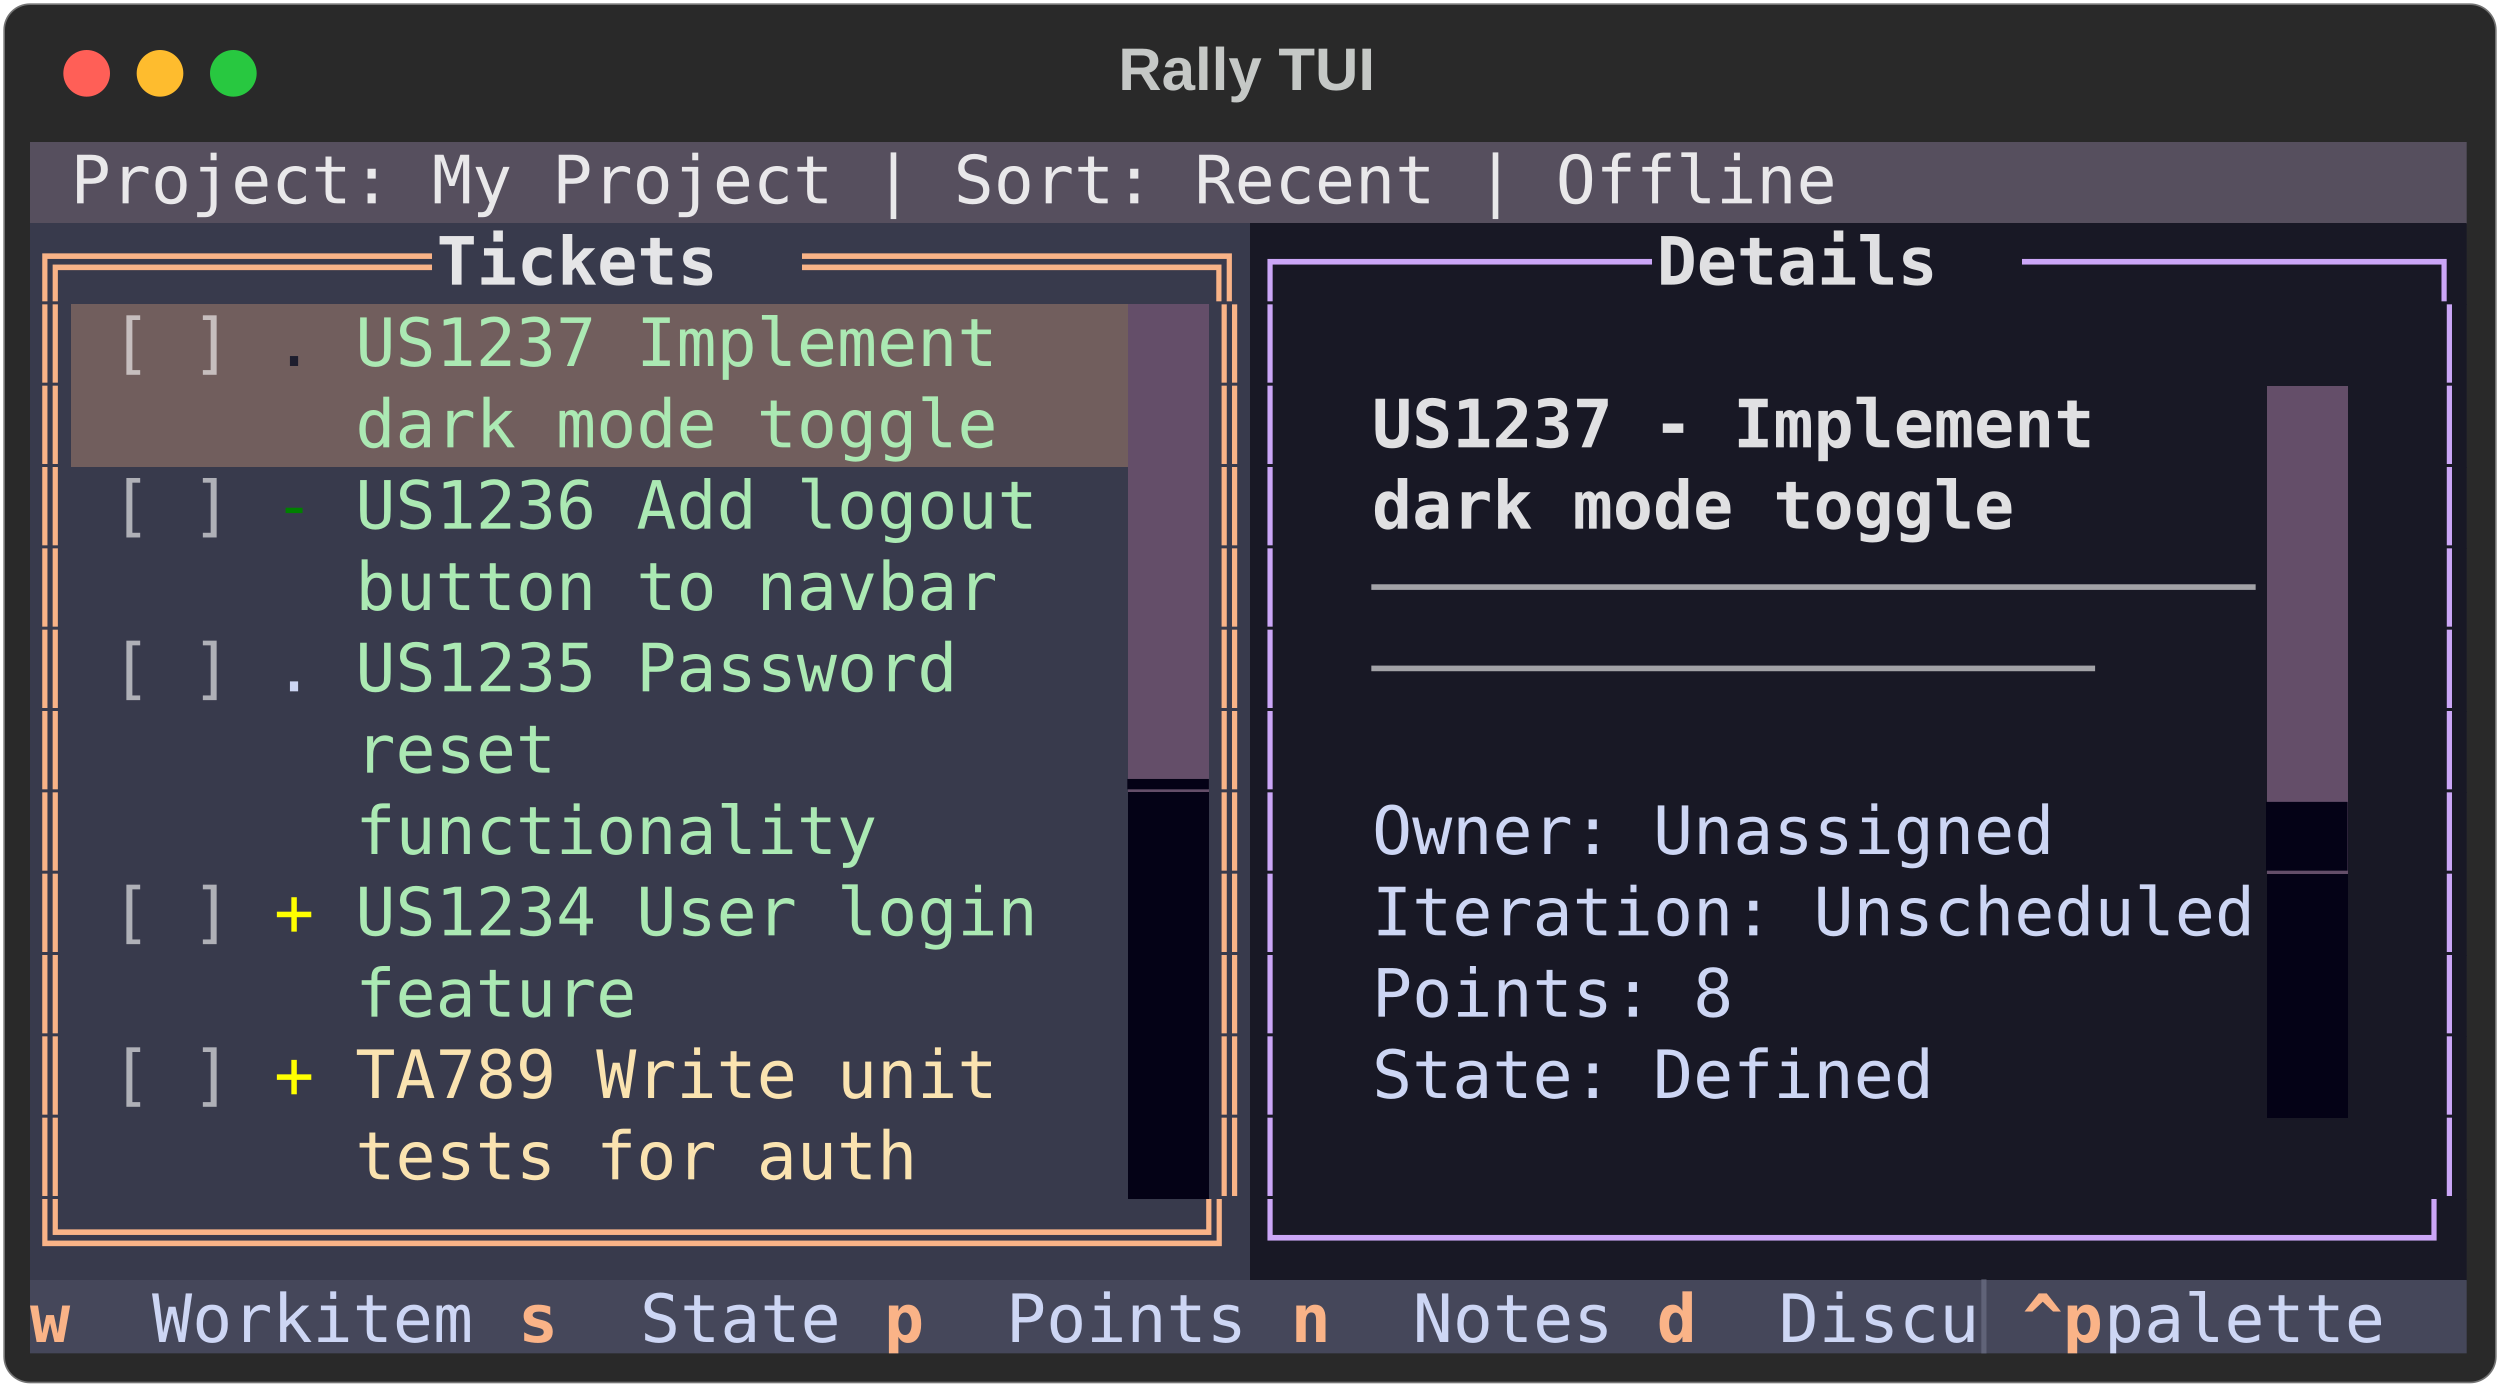
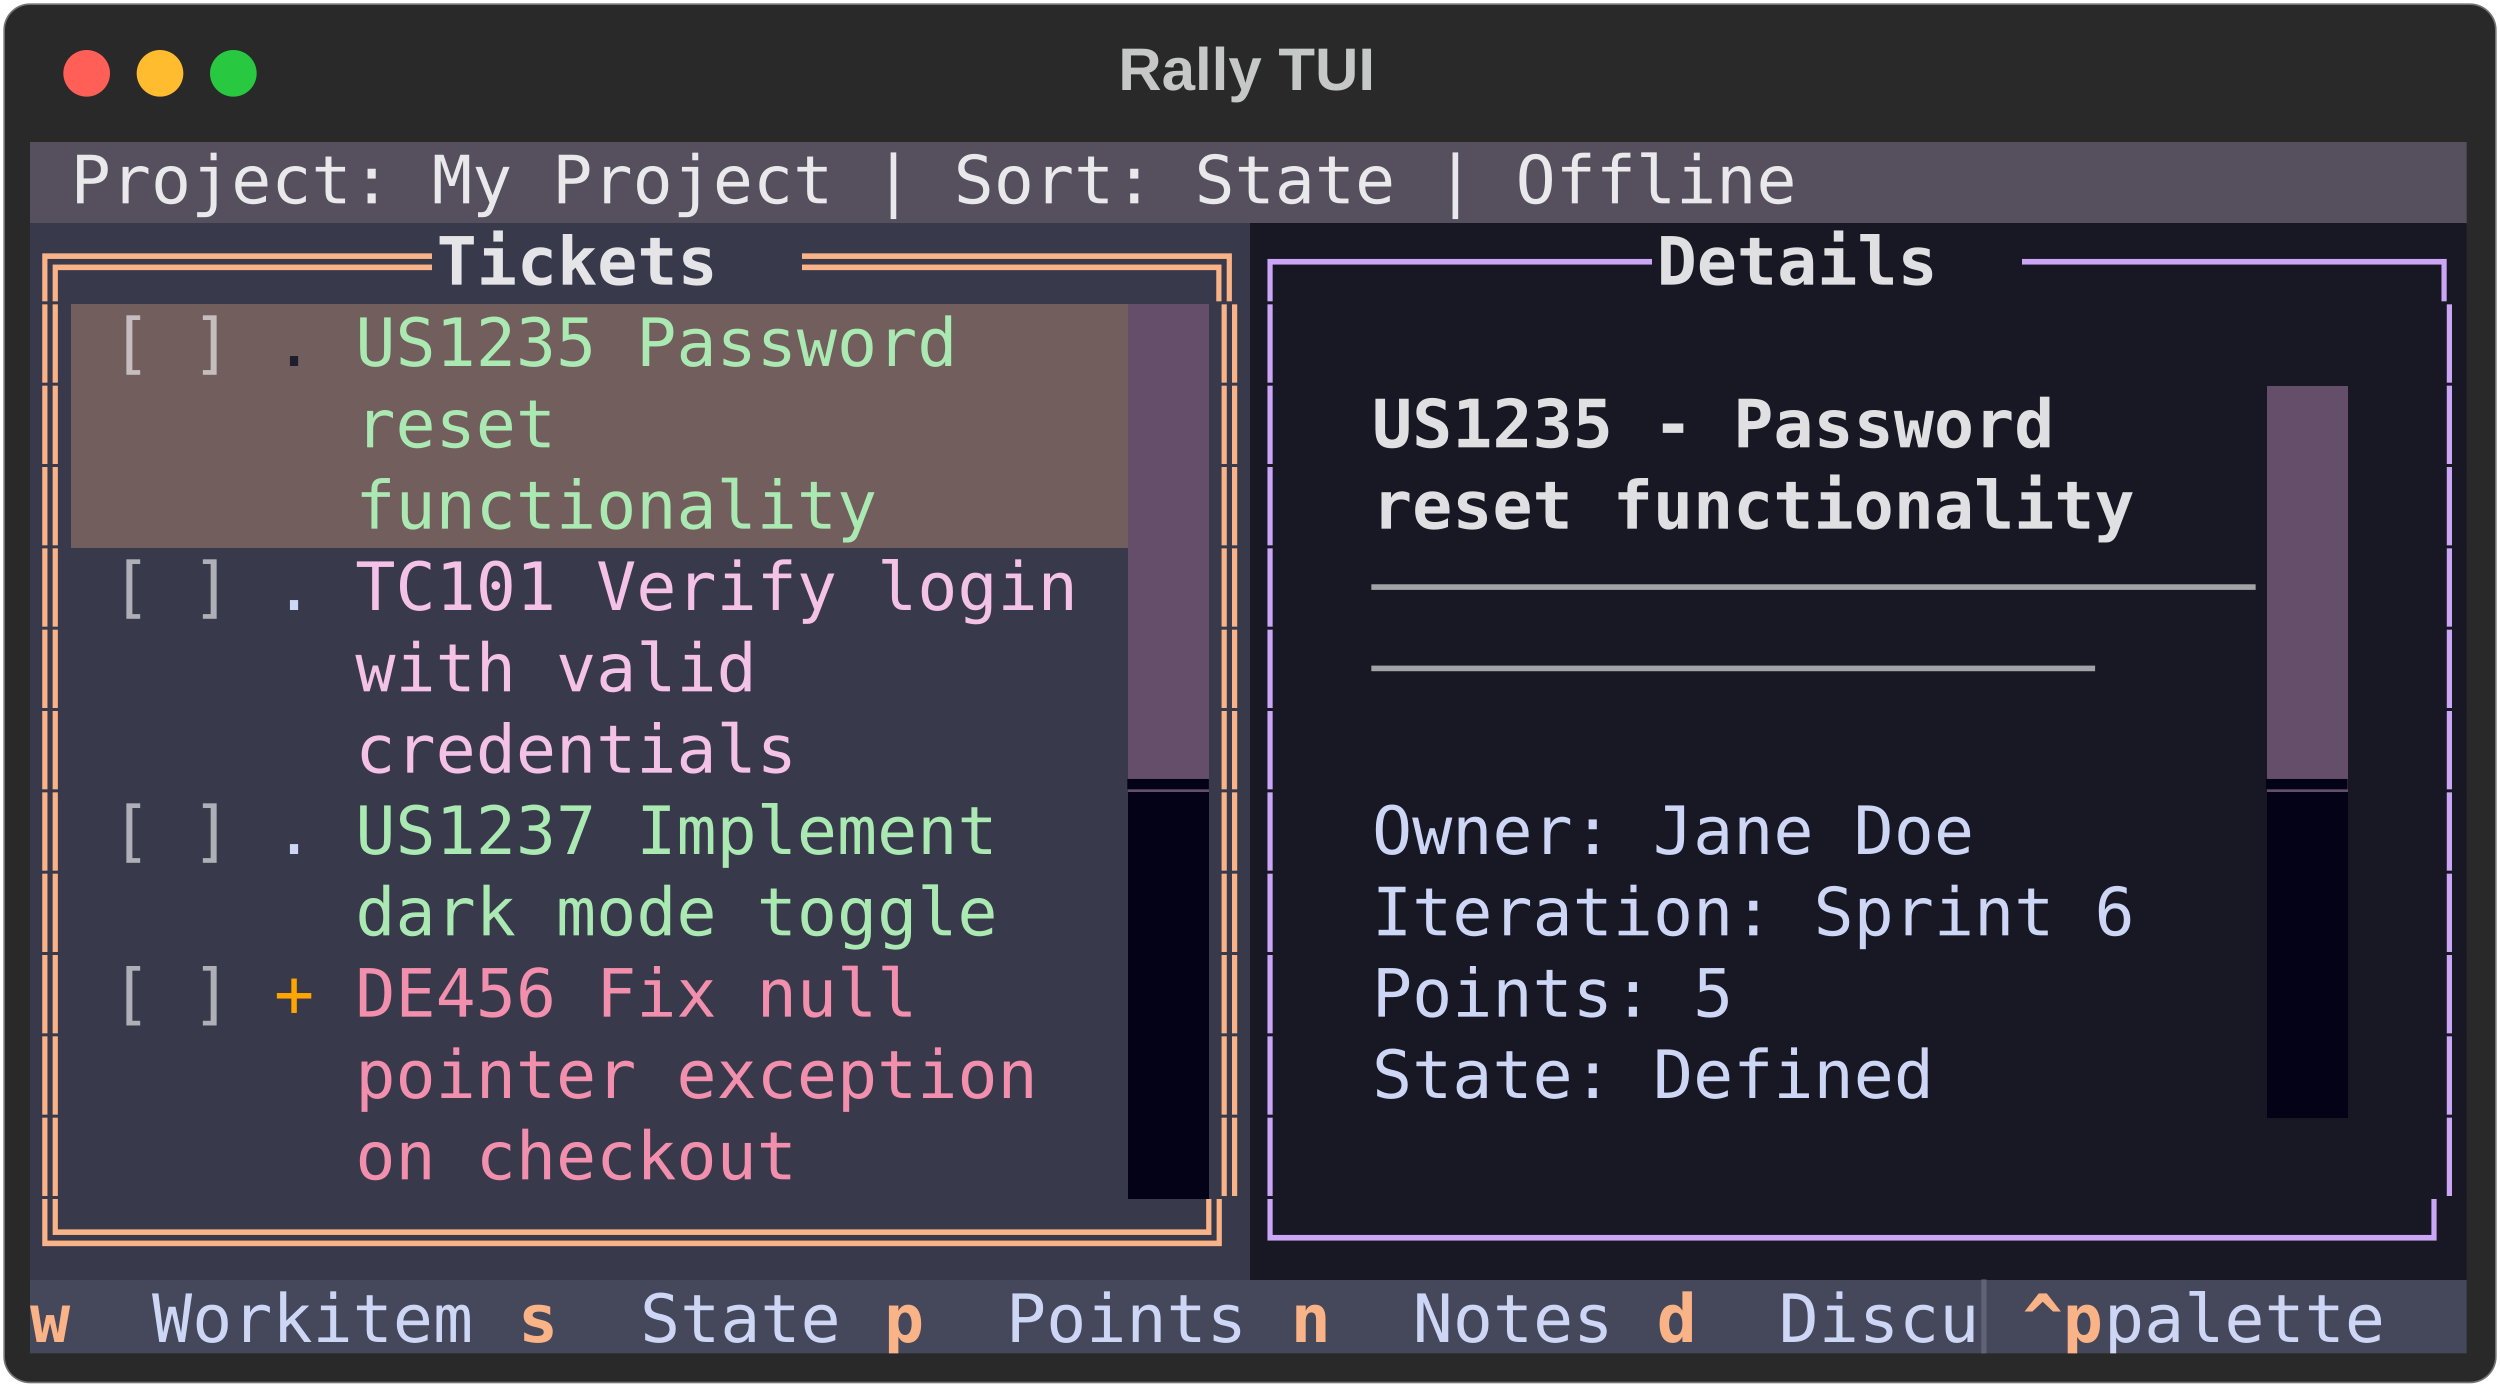
<svg xmlns="http://www.w3.org/2000/svg" class="rich-terminal" viewBox="0 0 750 416.0">
  <style>

    @font-face {
        font-family: "Fira Code";
        src: local("FiraCode-Regular"),
                url("https://cdnjs.cloudflare.com/ajax/libs/firacode/6.2.0/woff2/FiraCode-Regular.woff2") format("woff2"),
                url("https://cdnjs.cloudflare.com/ajax/libs/firacode/6.2.0/woff/FiraCode-Regular.woff") format("woff");
        font-style: normal;
        font-weight: 400;
    }
    @font-face {
        font-family: "Fira Code";
        src: local("FiraCode-Bold"),
                url("https://cdnjs.cloudflare.com/ajax/libs/firacode/6.2.0/woff2/FiraCode-Bold.woff2") format("woff2"),
                url("https://cdnjs.cloudflare.com/ajax/libs/firacode/6.2.0/woff/FiraCode-Bold.woff") format("woff");
        font-style: bold;
        font-weight: 700;
    }

    .terminal-matrix {
        font-family: Fira Code, monospace;
        font-size: 20px;
        line-height: 24.4px;
        font-variant-east-asian: full-width;
    }

    .terminal-title {
        font-size: 18px;
        font-weight: bold;
        font-family: arial;
    }

    .terminal-r1 { fill: #c5c8c6 }
.terminal-r2 { fill: #e9e8ea }
.terminal-r3 { fill: #f9b387 }
.terminal-r4 { fill: #e5e5e7;font-weight: bold }
.terminal-r5 { fill: #cba6f7 }
.terminal-r6 { fill: #e0e0e2;font-weight: bold }
.terminal-r7 { fill: #c6bebe }
.terminal-r8 { fill: #1e1e2e }
.terminal-r9 { fill: #abe9b3 }
.terminal-r10 { fill: #383a4c }
.terminal-r11 { fill: #181825 }
.terminal-r12 { fill: #afb0b7 }
- .terminal-r13 { fill: #008000 }
- .terminal-r14 { fill: #a2a2a7 }
- .terminal-r15 { fill: #cdd6f4 }
+ .terminal-r13 { fill: #cdd6f4 }
+ .terminal-r14 { fill: #f5c2e7 }
+ .terminal-r15 { fill: #a2a2a7 }
.terminal-r16 { fill: #040216 }
- .terminal-r17 { fill: #ffff00 }
- .terminal-r18 { fill: #fae3b0 }
+ .terminal-r17 { fill: #ffa500 }
+ .terminal-r18 { fill: #f28fad }
.terminal-r19 { fill: #fab387;font-weight: bold }
.terminal-r20 { fill: #606378 }
    </style>
  <defs>
    <clipPath id="terminal-clip-terminal">
      <rect x="0" y="0" width="731.0" height="365.0" />
    </clipPath>
    <clipPath id="terminal-line-0">
      <rect x="0" y="1.5" width="732" height="24.65" />
    </clipPath>
    <clipPath id="terminal-line-1">
      <rect x="0" y="25.9" width="732" height="24.65" />
    </clipPath>
    <clipPath id="terminal-line-2">
      <rect x="0" y="50.3" width="732" height="24.65" />
    </clipPath>
    <clipPath id="terminal-line-3">
      <rect x="0" y="74.7" width="732" height="24.65" />
    </clipPath>
    <clipPath id="terminal-line-4">
      <rect x="0" y="99.1" width="732" height="24.65" />
    </clipPath>
    <clipPath id="terminal-line-5">
      <rect x="0" y="123.5" width="732" height="24.65" />
    </clipPath>
    <clipPath id="terminal-line-6">
      <rect x="0" y="147.9" width="732" height="24.65" />
    </clipPath>
    <clipPath id="terminal-line-7">
      <rect x="0" y="172.3" width="732" height="24.65" />
    </clipPath>
    <clipPath id="terminal-line-8">
      <rect x="0" y="196.7" width="732" height="24.65" />
    </clipPath>
    <clipPath id="terminal-line-9">
      <rect x="0" y="221.1" width="732" height="24.65" />
    </clipPath>
    <clipPath id="terminal-line-10">
      <rect x="0" y="245.5" width="732" height="24.65" />
    </clipPath>
    <clipPath id="terminal-line-11">
      <rect x="0" y="269.9" width="732" height="24.65" />
    </clipPath>
    <clipPath id="terminal-line-12">
      <rect x="0" y="294.3" width="732" height="24.65" />
    </clipPath>
    <clipPath id="terminal-line-13">
      <rect x="0" y="318.7" width="732" height="24.65" />
    </clipPath>
  </defs>
  <rect fill="#292929" stroke="rgba(255,255,255,0.35)" stroke-width="1" x="1" y="1" width="748" height="414" rx="8" />
  <text class="terminal-title" fill="#c5c8c6" text-anchor="middle" x="374" y="27">Rally TUI</text>
  <g transform="translate(26,22)">
    <circle cx="0" cy="0" r="7" fill="#ff5f57" />
    <circle cx="22" cy="0" r="7" fill="#febc2e" />
    <circle cx="44" cy="0" r="7" fill="#28c840" />
  </g>
  <g transform="translate(9, 41)" clip-path="url(#terminal-clip-terminal)">
    <rect fill="#564f5e" x="0" y="1.5" width="12.2" height="24.65" shape-rendering="crispEdges" />
-     <rect fill="#564f5e" x="12.2" y="1.5" width="536.8" height="24.65" shape-rendering="crispEdges" />
-     <rect fill="#564f5e" x="549" y="1.5" width="183" height="24.65" shape-rendering="crispEdges" />
+     <rect fill="#564f5e" x="12.2" y="1.5" width="524.6" height="24.65" shape-rendering="crispEdges" />
+     <rect fill="#564f5e" x="536.8" y="1.5" width="195.2" height="24.65" shape-rendering="crispEdges" />
    <rect fill="#383a4c" x="0" y="25.9" width="122" height="24.65" shape-rendering="crispEdges" />
    <rect fill="#383a4c" x="122" y="25.9" width="109.8" height="24.65" shape-rendering="crispEdges" />
    <rect fill="#383a4c" x="231.8" y="25.9" width="134.2" height="24.65" shape-rendering="crispEdges" />
    <rect fill="#181825" x="366" y="25.9" width="122" height="24.65" shape-rendering="crispEdges" />
    <rect fill="#181825" x="488" y="25.9" width="109.8" height="24.65" shape-rendering="crispEdges" />
    <rect fill="#181825" x="597.8" y="25.9" width="134.2" height="24.65" shape-rendering="crispEdges" />
    <rect fill="#383a4c" x="0" y="50.3" width="12.2" height="24.65" shape-rendering="crispEdges" />
    <rect fill="#715e5d" x="12.2" y="50.3" width="12.2" height="24.65" shape-rendering="crispEdges" />
    <rect fill="#715e5d" x="24.4" y="50.3" width="36.6" height="24.65" shape-rendering="crispEdges" />
    <rect fill="#715e5d" x="61" y="50.3" width="12.2" height="24.65" shape-rendering="crispEdges" />
    <rect fill="#715e5d" x="73.2" y="50.3" width="12.2" height="24.65" shape-rendering="crispEdges" />
    <rect fill="#715e5d" x="85.4" y="50.3" width="12.2" height="24.65" shape-rendering="crispEdges" />
-     <rect fill="#715e5d" x="97.6" y="50.3" width="195.2" height="24.65" shape-rendering="crispEdges" />
-     <rect fill="#715e5d" x="292.8" y="50.3" width="36.6" height="24.65" shape-rendering="crispEdges" />
+     <rect fill="#715e5d" x="97.6" y="50.3" width="183" height="24.65" shape-rendering="crispEdges" />
+     <rect fill="#715e5d" x="280.6" y="50.3" width="48.8" height="24.65" shape-rendering="crispEdges" />
    <rect fill="#644e69" x="329.4" y="50.3" width="24.4" height="24.65" shape-rendering="crispEdges" />
    <rect fill="#383a4c" x="353.8" y="50.3" width="12.2" height="24.65" shape-rendering="crispEdges" />
    <rect fill="#181825" x="366" y="50.3" width="12.2" height="24.65" shape-rendering="crispEdges" />
    <rect fill="#181825" x="378.2" y="50.3" width="341.6" height="24.65" shape-rendering="crispEdges" />
    <rect fill="#181825" x="719.8" y="50.3" width="12.2" height="24.65" shape-rendering="crispEdges" />
    <rect fill="#383a4c" x="0" y="74.7" width="12.2" height="24.65" shape-rendering="crispEdges" />
    <rect fill="#715e5d" x="12.2" y="74.7" width="85.4" height="24.65" shape-rendering="crispEdges" />
-     <rect fill="#715e5d" x="97.6" y="74.7" width="195.2" height="24.65" shape-rendering="crispEdges" />
-     <rect fill="#715e5d" x="292.8" y="74.7" width="36.6" height="24.65" shape-rendering="crispEdges" />
+     <rect fill="#715e5d" x="97.6" y="74.7" width="61" height="24.65" shape-rendering="crispEdges" />
+     <rect fill="#715e5d" x="158.6" y="74.7" width="170.8" height="24.65" shape-rendering="crispEdges" />
    <rect fill="#644e69" x="329.4" y="74.7" width="24.4" height="24.65" shape-rendering="crispEdges" />
    <rect fill="#383a4c" x="353.8" y="74.7" width="12.2" height="24.65" shape-rendering="crispEdges" />
    <rect fill="#181825" x="366" y="74.7" width="12.2" height="24.65" shape-rendering="crispEdges" />
    <rect fill="#181825" x="378.2" y="74.7" width="24.4" height="24.65" shape-rendering="crispEdges" />
-     <rect fill="#181825" x="402.6" y="74.7" width="219.6" height="24.65" shape-rendering="crispEdges" />
-     <rect fill="#181825" x="622.2" y="74.7" width="48.8" height="24.65" shape-rendering="crispEdges" />
+     <rect fill="#181825" x="402.6" y="74.7" width="207.4" height="24.65" shape-rendering="crispEdges" />
+     <rect fill="#181825" x="610" y="74.7" width="61" height="24.65" shape-rendering="crispEdges" />
    <rect fill="#644e69" x="671" y="74.7" width="24.4" height="24.65" shape-rendering="crispEdges" />
    <rect fill="#181825" x="695.4" y="74.7" width="24.4" height="24.65" shape-rendering="crispEdges" />
    <rect fill="#181825" x="719.8" y="74.7" width="12.2" height="24.65" shape-rendering="crispEdges" />
    <rect fill="#383a4c" x="0" y="99.1" width="12.2" height="24.65" shape-rendering="crispEdges" />
-     <rect fill="#383a4c" x="12.2" y="99.1" width="12.2" height="24.65" shape-rendering="crispEdges" />
-     <rect fill="#383a4c" x="24.4" y="99.1" width="36.6" height="24.65" shape-rendering="crispEdges" />
-     <rect fill="#383a4c" x="61" y="99.1" width="12.2" height="24.65" shape-rendering="crispEdges" />
-     <rect fill="#383a4c" x="73.2" y="99.1" width="12.2" height="24.65" shape-rendering="crispEdges" />
-     <rect fill="#383a4c" x="85.4" y="99.1" width="12.2" height="24.65" shape-rendering="crispEdges" />
-     <rect fill="#383a4c" x="97.6" y="99.1" width="207.4" height="24.65" shape-rendering="crispEdges" />
-     <rect fill="#383a4c" x="305" y="99.1" width="24.4" height="24.65" shape-rendering="crispEdges" />
+     <rect fill="#715e5d" x="12.2" y="99.1" width="85.4" height="24.65" shape-rendering="crispEdges" />
+     <rect fill="#715e5d" x="97.6" y="99.1" width="158.6" height="24.65" shape-rendering="crispEdges" />
+     <rect fill="#715e5d" x="256.2" y="99.1" width="73.2" height="24.65" shape-rendering="crispEdges" />
    <rect fill="#644e69" x="329.4" y="99.1" width="24.4" height="24.65" shape-rendering="crispEdges" />
    <rect fill="#383a4c" x="353.8" y="99.1" width="12.2" height="24.65" shape-rendering="crispEdges" />
    <rect fill="#181825" x="366" y="99.1" width="12.2" height="24.65" shape-rendering="crispEdges" />
    <rect fill="#181825" x="378.2" y="99.1" width="24.4" height="24.65" shape-rendering="crispEdges" />
-     <rect fill="#181825" x="402.6" y="99.1" width="195.2" height="24.65" shape-rendering="crispEdges" />
-     <rect fill="#181825" x="597.8" y="99.1" width="73.2" height="24.65" shape-rendering="crispEdges" />
+     <rect fill="#181825" x="402.6" y="99.1" width="231.8" height="24.65" shape-rendering="crispEdges" />
+     <rect fill="#181825" x="634.4" y="99.1" width="36.6" height="24.65" shape-rendering="crispEdges" />
    <rect fill="#644e69" x="671" y="99.1" width="24.4" height="24.65" shape-rendering="crispEdges" />
    <rect fill="#181825" x="695.4" y="99.1" width="24.4" height="24.65" shape-rendering="crispEdges" />
    <rect fill="#181825" x="719.8" y="99.1" width="12.2" height="24.65" shape-rendering="crispEdges" />
    <rect fill="#383a4c" x="0" y="123.5" width="12.2" height="24.65" shape-rendering="crispEdges" />
-     <rect fill="#383a4c" x="12.2" y="123.5" width="85.4" height="24.65" shape-rendering="crispEdges" />
-     <rect fill="#383a4c" x="97.6" y="123.5" width="195.2" height="24.65" shape-rendering="crispEdges" />
-     <rect fill="#383a4c" x="292.8" y="123.5" width="36.6" height="24.65" shape-rendering="crispEdges" />
+     <rect fill="#383a4c" x="12.2" y="123.5" width="12.2" height="24.65" shape-rendering="crispEdges" />
+     <rect fill="#383a4c" x="24.4" y="123.5" width="36.6" height="24.65" shape-rendering="crispEdges" />
+     <rect fill="#383a4c" x="61" y="123.5" width="12.2" height="24.65" shape-rendering="crispEdges" />
+     <rect fill="#383a4c" x="73.2" y="123.5" width="12.2" height="24.65" shape-rendering="crispEdges" />
+     <rect fill="#383a4c" x="85.4" y="123.5" width="12.2" height="24.65" shape-rendering="crispEdges" />
+     <rect fill="#383a4c" x="97.6" y="123.5" width="219.6" height="24.65" shape-rendering="crispEdges" />
+     <rect fill="#383a4c" x="317.2" y="123.5" width="12.2" height="24.65" shape-rendering="crispEdges" />
    <rect fill="#644e69" x="329.4" y="123.5" width="24.4" height="24.65" shape-rendering="crispEdges" />
    <rect fill="#383a4c" x="353.8" y="123.5" width="12.2" height="24.65" shape-rendering="crispEdges" />
    <rect fill="#181825" x="366" y="123.5" width="12.2" height="24.65" shape-rendering="crispEdges" />
    <rect fill="#181825" x="378.2" y="123.5" width="24.4" height="24.65" shape-rendering="crispEdges" />
    <rect fill="#181825" x="402.6" y="123.5" width="268.4" height="24.65" shape-rendering="crispEdges" />
    <rect fill="#644e69" x="671" y="123.5" width="24.4" height="24.65" shape-rendering="crispEdges" />
    <rect fill="#181825" x="695.4" y="123.5" width="24.4" height="24.65" shape-rendering="crispEdges" />
    <rect fill="#181825" x="719.8" y="123.5" width="12.2" height="24.65" shape-rendering="crispEdges" />
    <rect fill="#383a4c" x="0" y="147.9" width="12.2" height="24.65" shape-rendering="crispEdges" />
-     <rect fill="#383a4c" x="12.2" y="147.9" width="12.2" height="24.65" shape-rendering="crispEdges" />
-     <rect fill="#383a4c" x="24.4" y="147.9" width="36.6" height="24.65" shape-rendering="crispEdges" />
-     <rect fill="#383a4c" x="61" y="147.9" width="12.2" height="24.65" shape-rendering="crispEdges" />
-     <rect fill="#383a4c" x="73.2" y="147.9" width="12.2" height="24.65" shape-rendering="crispEdges" />
-     <rect fill="#383a4c" x="85.4" y="147.9" width="12.2" height="24.65" shape-rendering="crispEdges" />
-     <rect fill="#383a4c" x="97.6" y="147.9" width="183" height="24.65" shape-rendering="crispEdges" />
-     <rect fill="#383a4c" x="280.6" y="147.9" width="48.8" height="24.65" shape-rendering="crispEdges" />
+     <rect fill="#383a4c" x="12.2" y="147.9" width="85.4" height="24.65" shape-rendering="crispEdges" />
+     <rect fill="#383a4c" x="97.6" y="147.9" width="122" height="24.65" shape-rendering="crispEdges" />
+     <rect fill="#383a4c" x="219.6" y="147.9" width="109.8" height="24.65" shape-rendering="crispEdges" />
    <rect fill="#644e69" x="329.4" y="147.9" width="24.4" height="24.65" shape-rendering="crispEdges" />
    <rect fill="#383a4c" x="353.8" y="147.9" width="12.2" height="24.65" shape-rendering="crispEdges" />
    <rect fill="#181825" x="366" y="147.9" width="12.2" height="24.65" shape-rendering="crispEdges" />
    <rect fill="#181825" x="378.2" y="147.9" width="24.4" height="24.65" shape-rendering="crispEdges" />
    <rect fill="#181825" x="402.6" y="147.9" width="219.6" height="24.65" shape-rendering="crispEdges" />
    <rect fill="#181825" x="622.2" y="147.9" width="48.8" height="24.65" shape-rendering="crispEdges" />
    <rect fill="#644e69" x="671" y="147.9" width="24.4" height="24.65" shape-rendering="crispEdges" />
    <rect fill="#181825" x="695.4" y="147.9" width="24.4" height="24.65" shape-rendering="crispEdges" />
    <rect fill="#181825" x="719.8" y="147.9" width="12.2" height="24.65" shape-rendering="crispEdges" />
    <rect fill="#383a4c" x="0" y="172.3" width="12.2" height="24.65" shape-rendering="crispEdges" />
    <rect fill="#383a4c" x="12.2" y="172.3" width="85.4" height="24.65" shape-rendering="crispEdges" />
-     <rect fill="#383a4c" x="97.6" y="172.3" width="61" height="24.65" shape-rendering="crispEdges" />
-     <rect fill="#383a4c" x="158.6" y="172.3" width="170.8" height="24.65" shape-rendering="crispEdges" />
+     <rect fill="#383a4c" x="97.6" y="172.3" width="134.2" height="24.65" shape-rendering="crispEdges" />
+     <rect fill="#383a4c" x="231.8" y="172.3" width="97.6" height="24.65" shape-rendering="crispEdges" />
    <rect fill="#644e69" x="329.4" y="172.3" width="24.4" height="24.65" shape-rendering="crispEdges" />
    <rect fill="#383a4c" x="353.8" y="172.3" width="12.2" height="24.65" shape-rendering="crispEdges" />
    <rect fill="#181825" x="366" y="172.3" width="12.2" height="24.65" shape-rendering="crispEdges" />
    <rect fill="#181825" x="378.2" y="172.3" width="292.8" height="24.65" shape-rendering="crispEdges" />
    <rect fill="#644e69" x="671" y="172.3" width="24.4" height="24.65" shape-rendering="crispEdges" />
    <rect fill="#181825" x="695.4" y="172.3" width="24.4" height="24.65" shape-rendering="crispEdges" />
    <rect fill="#181825" x="719.8" y="172.3" width="12.2" height="24.65" shape-rendering="crispEdges" />
    <rect fill="#383a4c" x="0" y="196.7" width="12.2" height="24.65" shape-rendering="crispEdges" />
-     <rect fill="#383a4c" x="12.2" y="196.7" width="85.4" height="24.65" shape-rendering="crispEdges" />
-     <rect fill="#383a4c" x="97.6" y="196.7" width="158.6" height="24.65" shape-rendering="crispEdges" />
-     <rect fill="#383a4c" x="256.2" y="196.7" width="73.2" height="24.65" shape-rendering="crispEdges" />
+     <rect fill="#383a4c" x="12.2" y="196.7" width="12.2" height="24.65" shape-rendering="crispEdges" />
+     <rect fill="#383a4c" x="24.4" y="196.7" width="36.6" height="24.65" shape-rendering="crispEdges" />
+     <rect fill="#383a4c" x="61" y="196.7" width="12.2" height="24.65" shape-rendering="crispEdges" />
+     <rect fill="#383a4c" x="73.2" y="196.7" width="12.2" height="24.65" shape-rendering="crispEdges" />
+     <rect fill="#383a4c" x="85.4" y="196.7" width="12.2" height="24.65" shape-rendering="crispEdges" />
+     <rect fill="#383a4c" x="97.6" y="196.7" width="195.2" height="24.65" shape-rendering="crispEdges" />
+     <rect fill="#383a4c" x="292.8" y="196.7" width="36.6" height="24.65" shape-rendering="crispEdges" />
    <rect fill="#040216" x="329.4" y="196.7" width="24.4" height="24.65" shape-rendering="crispEdges" />
    <rect fill="#383a4c" x="353.8" y="196.7" width="12.2" height="24.65" shape-rendering="crispEdges" />
    <rect fill="#181825" x="366" y="196.7" width="12.2" height="24.65" shape-rendering="crispEdges" />
    <rect fill="#181825" x="378.2" y="196.7" width="24.4" height="24.65" shape-rendering="crispEdges" />
-     <rect fill="#181825" x="402.6" y="196.7" width="207.4" height="24.65" shape-rendering="crispEdges" />
-     <rect fill="#181825" x="610" y="196.7" width="61" height="24.65" shape-rendering="crispEdges" />
-     <rect fill="#644e69" x="671" y="196.7" width="24.4" height="24.65" shape-rendering="crispEdges" />
+     <rect fill="#181825" x="402.6" y="196.7" width="183" height="24.65" shape-rendering="crispEdges" />
+     <rect fill="#181825" x="585.6" y="196.7" width="85.4" height="24.65" shape-rendering="crispEdges" />
+     <rect fill="#040216" x="671" y="196.7" width="24.4" height="24.65" shape-rendering="crispEdges" />
    <rect fill="#181825" x="695.4" y="196.7" width="24.4" height="24.65" shape-rendering="crispEdges" />
    <rect fill="#181825" x="719.8" y="196.7" width="12.2" height="24.65" shape-rendering="crispEdges" />
    <rect fill="#383a4c" x="0" y="221.1" width="12.2" height="24.65" shape-rendering="crispEdges" />
-     <rect fill="#383a4c" x="12.2" y="221.1" width="12.2" height="24.65" shape-rendering="crispEdges" />
-     <rect fill="#383a4c" x="24.4" y="221.1" width="36.6" height="24.65" shape-rendering="crispEdges" />
-     <rect fill="#383a4c" x="61" y="221.1" width="12.2" height="24.65" shape-rendering="crispEdges" />
-     <rect fill="#383a4c" x="73.2" y="221.1" width="12.2" height="24.65" shape-rendering="crispEdges" />
-     <rect fill="#383a4c" x="85.4" y="221.1" width="12.2" height="24.65" shape-rendering="crispEdges" />
-     <rect fill="#383a4c" x="97.6" y="221.1" width="207.4" height="24.65" shape-rendering="crispEdges" />
-     <rect fill="#383a4c" x="305" y="221.1" width="24.4" height="24.65" shape-rendering="crispEdges" />
+     <rect fill="#383a4c" x="12.2" y="221.1" width="85.4" height="24.65" shape-rendering="crispEdges" />
+     <rect fill="#383a4c" x="97.6" y="221.1" width="195.2" height="24.65" shape-rendering="crispEdges" />
+     <rect fill="#383a4c" x="292.8" y="221.1" width="36.6" height="24.65" shape-rendering="crispEdges" />
    <rect fill="#040216" x="329.4" y="221.1" width="24.4" height="24.65" shape-rendering="crispEdges" />
    <rect fill="#383a4c" x="353.8" y="221.1" width="12.2" height="24.65" shape-rendering="crispEdges" />
    <rect fill="#181825" x="366" y="221.1" width="12.2" height="24.65" shape-rendering="crispEdges" />
    <rect fill="#181825" x="378.2" y="221.1" width="24.4" height="24.65" shape-rendering="crispEdges" />
-     <rect fill="#181825" x="402.6" y="221.1" width="268.4" height="24.65" shape-rendering="crispEdges" />
+     <rect fill="#181825" x="402.6" y="221.1" width="231.8" height="24.65" shape-rendering="crispEdges" />
+     <rect fill="#181825" x="634.4" y="221.1" width="36.6" height="24.65" shape-rendering="crispEdges" />
    <rect fill="#040216" x="671" y="221.1" width="24.4" height="24.65" shape-rendering="crispEdges" />
    <rect fill="#181825" x="695.4" y="221.1" width="24.4" height="24.65" shape-rendering="crispEdges" />
    <rect fill="#181825" x="719.8" y="221.1" width="12.2" height="24.65" shape-rendering="crispEdges" />
    <rect fill="#383a4c" x="0" y="245.5" width="12.2" height="24.65" shape-rendering="crispEdges" />
-     <rect fill="#383a4c" x="12.2" y="245.5" width="85.4" height="24.65" shape-rendering="crispEdges" />
-     <rect fill="#383a4c" x="97.6" y="245.5" width="85.4" height="24.65" shape-rendering="crispEdges" />
-     <rect fill="#383a4c" x="183" y="245.5" width="146.4" height="24.65" shape-rendering="crispEdges" />
+     <rect fill="#383a4c" x="12.2" y="245.5" width="12.2" height="24.65" shape-rendering="crispEdges" />
+     <rect fill="#383a4c" x="24.4" y="245.5" width="36.6" height="24.65" shape-rendering="crispEdges" />
+     <rect fill="#383a4c" x="61" y="245.5" width="12.2" height="24.65" shape-rendering="crispEdges" />
+     <rect fill="#383a4c" x="73.2" y="245.5" width="12.2" height="24.65" shape-rendering="crispEdges" />
+     <rect fill="#383a4c" x="85.4" y="245.5" width="12.2" height="24.65" shape-rendering="crispEdges" />
+     <rect fill="#383a4c" x="97.6" y="245.5" width="170.8" height="24.65" shape-rendering="crispEdges" />
+     <rect fill="#383a4c" x="268.4" y="245.5" width="61" height="24.65" shape-rendering="crispEdges" />
    <rect fill="#040216" x="329.4" y="245.5" width="24.4" height="24.65" shape-rendering="crispEdges" />
    <rect fill="#383a4c" x="353.8" y="245.5" width="12.2" height="24.65" shape-rendering="crispEdges" />
    <rect fill="#181825" x="366" y="245.5" width="12.2" height="24.65" shape-rendering="crispEdges" />
    <rect fill="#181825" x="378.2" y="245.5" width="24.4" height="24.65" shape-rendering="crispEdges" />
    <rect fill="#181825" x="402.6" y="245.5" width="109.8" height="24.65" shape-rendering="crispEdges" />
    <rect fill="#181825" x="512.4" y="245.5" width="158.6" height="24.65" shape-rendering="crispEdges" />
    <rect fill="#040216" x="671" y="245.5" width="24.4" height="24.65" shape-rendering="crispEdges" />
    <rect fill="#181825" x="695.4" y="245.5" width="24.4" height="24.65" shape-rendering="crispEdges" />
    <rect fill="#181825" x="719.8" y="245.5" width="12.2" height="24.65" shape-rendering="crispEdges" />
    <rect fill="#383a4c" x="0" y="269.9" width="12.2" height="24.65" shape-rendering="crispEdges" />
-     <rect fill="#383a4c" x="12.2" y="269.9" width="12.2" height="24.65" shape-rendering="crispEdges" />
-     <rect fill="#383a4c" x="24.4" y="269.9" width="36.6" height="24.65" shape-rendering="crispEdges" />
-     <rect fill="#383a4c" x="61" y="269.9" width="12.2" height="24.65" shape-rendering="crispEdges" />
-     <rect fill="#383a4c" x="73.2" y="269.9" width="12.2" height="24.65" shape-rendering="crispEdges" />
-     <rect fill="#383a4c" x="85.4" y="269.9" width="12.2" height="24.65" shape-rendering="crispEdges" />
-     <rect fill="#383a4c" x="97.6" y="269.9" width="195.2" height="24.65" shape-rendering="crispEdges" />
-     <rect fill="#383a4c" x="292.8" y="269.9" width="36.6" height="24.65" shape-rendering="crispEdges" />
+     <rect fill="#383a4c" x="12.2" y="269.9" width="85.4" height="24.65" shape-rendering="crispEdges" />
+     <rect fill="#383a4c" x="97.6" y="269.9" width="207.4" height="24.65" shape-rendering="crispEdges" />
+     <rect fill="#383a4c" x="305" y="269.9" width="24.4" height="24.65" shape-rendering="crispEdges" />
    <rect fill="#040216" x="329.4" y="269.9" width="24.4" height="24.65" shape-rendering="crispEdges" />
    <rect fill="#383a4c" x="353.8" y="269.9" width="12.2" height="24.65" shape-rendering="crispEdges" />
    <rect fill="#181825" x="366" y="269.9" width="12.2" height="24.65" shape-rendering="crispEdges" />
    <rect fill="#181825" x="378.2" y="269.9" width="24.4" height="24.65" shape-rendering="crispEdges" />
    <rect fill="#181825" x="402.6" y="269.9" width="170.8" height="24.65" shape-rendering="crispEdges" />
    <rect fill="#181825" x="573.4" y="269.9" width="97.6" height="24.65" shape-rendering="crispEdges" />
    <rect fill="#040216" x="671" y="269.9" width="24.4" height="24.65" shape-rendering="crispEdges" />
    <rect fill="#181825" x="695.4" y="269.9" width="24.4" height="24.65" shape-rendering="crispEdges" />
    <rect fill="#181825" x="719.8" y="269.9" width="12.2" height="24.65" shape-rendering="crispEdges" />
    <rect fill="#383a4c" x="0" y="294.3" width="12.2" height="24.65" shape-rendering="crispEdges" />
    <rect fill="#383a4c" x="12.2" y="294.3" width="85.4" height="24.65" shape-rendering="crispEdges" />
-     <rect fill="#383a4c" x="97.6" y="294.3" width="170.8" height="24.65" shape-rendering="crispEdges" />
-     <rect fill="#383a4c" x="268.4" y="294.3" width="61" height="24.65" shape-rendering="crispEdges" />
+     <rect fill="#383a4c" x="97.6" y="294.3" width="134.2" height="24.65" shape-rendering="crispEdges" />
+     <rect fill="#383a4c" x="231.8" y="294.3" width="97.6" height="24.65" shape-rendering="crispEdges" />
    <rect fill="#040216" x="329.4" y="294.3" width="24.4" height="24.65" shape-rendering="crispEdges" />
    <rect fill="#383a4c" x="353.8" y="294.3" width="12.2" height="24.65" shape-rendering="crispEdges" />
    <rect fill="#181825" x="366" y="294.3" width="12.2" height="24.65" shape-rendering="crispEdges" />
    <rect fill="#181825" x="378.2" y="294.3" width="341.6" height="24.65" shape-rendering="crispEdges" />
    <rect fill="#181825" x="719.8" y="294.3" width="12.2" height="24.65" shape-rendering="crispEdges" />
    <rect fill="#383a4c" x="0" y="318.7" width="366" height="24.65" shape-rendering="crispEdges" />
    <rect fill="#181825" x="366" y="318.7" width="366" height="24.65" shape-rendering="crispEdges" />
    <rect fill="#45475a" x="0" y="343.1" width="36.6" height="24.65" shape-rendering="crispEdges" />
    <rect fill="#45475a" x="36.6" y="343.1" width="109.8" height="24.65" shape-rendering="crispEdges" />
    <rect fill="#45475a" x="146.4" y="343.1" width="36.6" height="24.65" shape-rendering="crispEdges" />
    <rect fill="#45475a" x="183" y="343.1" width="73.2" height="24.65" shape-rendering="crispEdges" />
    <rect fill="#45475a" x="256.2" y="343.1" width="36.6" height="24.65" shape-rendering="crispEdges" />
    <rect fill="#45475a" x="292.8" y="343.1" width="85.4" height="24.65" shape-rendering="crispEdges" />
    <rect fill="#45475a" x="378.2" y="343.1" width="36.6" height="24.65" shape-rendering="crispEdges" />
    <rect fill="#45475a" x="414.8" y="343.1" width="73.2" height="24.65" shape-rendering="crispEdges" />
    <rect fill="#45475a" x="488" y="343.1" width="36.6" height="24.65" shape-rendering="crispEdges" />
    <rect fill="#45475a" x="524.6" y="343.1" width="61" height="24.65" shape-rendering="crispEdges" />
    <rect fill="#45475a" x="585.6" y="343.1" width="12.2" height="24.65" shape-rendering="crispEdges" />
    <rect fill="#45475a" x="597.8" y="343.1" width="24.4" height="24.65" shape-rendering="crispEdges" />
    <rect fill="#45475a" x="622.2" y="343.1" width="97.6" height="24.65" shape-rendering="crispEdges" />
    <rect fill="#45475a" x="719.8" y="343.1" width="12.2" height="24.65" shape-rendering="crispEdges" />
    <g class="terminal-matrix">
-       <text class="terminal-r2" x="12.2" y="20" textLength="536.8" clip-path="url(#terminal-line-0)">Project: My Project | Sort: Recent | Offline</text>
+       <text class="terminal-r2" x="12.2" y="20" textLength="524.6" clip-path="url(#terminal-line-0)">Project: My Project | Sort: State | Offline</text>
      <text class="terminal-r1" x="732" y="20" textLength="12.2" clip-path="url(#terminal-line-0)">
</text>
      <text class="terminal-r3" x="0" y="44.4" textLength="122" clip-path="url(#terminal-line-1)">╔═════════</text>
      <text class="terminal-r4" x="122" y="44.4" textLength="109.8" clip-path="url(#terminal-line-1)"> Tickets </text>
      <text class="terminal-r3" x="231.8" y="44.4" textLength="134.2" clip-path="url(#terminal-line-1)">══════════╗</text>
      <text class="terminal-r5" x="366" y="44.4" textLength="122" clip-path="url(#terminal-line-1)">┌─────────</text>
      <text class="terminal-r6" x="488" y="44.4" textLength="109.8" clip-path="url(#terminal-line-1)"> Details </text>
      <text class="terminal-r5" x="597.8" y="44.4" textLength="134.2" clip-path="url(#terminal-line-1)">──────────┐</text>
      <text class="terminal-r1" x="732" y="44.4" textLength="12.2" clip-path="url(#terminal-line-1)">
</text>
      <text class="terminal-r3" x="0" y="68.8" textLength="12.2" clip-path="url(#terminal-line-2)">║</text>
      <text class="terminal-r7" x="24.4" y="68.8" textLength="36.6" clip-path="url(#terminal-line-2)">[ ]</text>
      <text class="terminal-r8" x="73.2" y="68.8" textLength="12.2" clip-path="url(#terminal-line-2)">.</text>
-       <text class="terminal-r9" x="97.6" y="68.8" textLength="195.2" clip-path="url(#terminal-line-2)">US1237 Implement</text>
+       <text class="terminal-r9" x="97.6" y="68.8" textLength="183" clip-path="url(#terminal-line-2)">US1235 Password</text>
      <text class="terminal-r3" x="353.8" y="68.8" textLength="12.2" clip-path="url(#terminal-line-2)">║</text>
      <text class="terminal-r5" x="366" y="68.8" textLength="12.2" clip-path="url(#terminal-line-2)">│</text>
      <text class="terminal-r5" x="719.8" y="68.8" textLength="12.2" clip-path="url(#terminal-line-2)">│</text>
      <text class="terminal-r1" x="732" y="68.8" textLength="12.2" clip-path="url(#terminal-line-2)">
</text>
      <text class="terminal-r3" x="0" y="93.2" textLength="12.2" clip-path="url(#terminal-line-3)">║</text>
-       <text class="terminal-r9" x="97.6" y="93.2" textLength="195.2" clip-path="url(#terminal-line-3)">dark mode toggle</text>
+       <text class="terminal-r9" x="97.6" y="93.2" textLength="61" clip-path="url(#terminal-line-3)">reset</text>
      <text class="terminal-r3" x="353.8" y="93.2" textLength="12.2" clip-path="url(#terminal-line-3)">║</text>
      <text class="terminal-r5" x="366" y="93.2" textLength="12.2" clip-path="url(#terminal-line-3)">│</text>
-       <text class="terminal-r6" x="402.6" y="93.2" textLength="219.6" clip-path="url(#terminal-line-3)">US1237 - Implement</text>
+       <text class="terminal-r6" x="402.6" y="93.2" textLength="207.4" clip-path="url(#terminal-line-3)">US1235 - Password</text>
      <text class="terminal-r5" x="719.8" y="93.2" textLength="12.2" clip-path="url(#terminal-line-3)">│</text>
      <text class="terminal-r1" x="732" y="93.2" textLength="12.2" clip-path="url(#terminal-line-3)">
</text>
      <text class="terminal-r3" x="0" y="117.6" textLength="12.2" clip-path="url(#terminal-line-4)">║</text>
-       <text class="terminal-r12" x="24.4" y="117.6" textLength="36.6" clip-path="url(#terminal-line-4)">[ ]</text>
-       <text class="terminal-r13" x="73.2" y="117.6" textLength="12.2" clip-path="url(#terminal-line-4)">-</text>
-       <text class="terminal-r9" x="97.6" y="117.6" textLength="207.4" clip-path="url(#terminal-line-4)">US1236 Add logout</text>
+       <text class="terminal-r9" x="97.6" y="117.6" textLength="158.6" clip-path="url(#terminal-line-4)">functionality</text>
      <text class="terminal-r3" x="353.8" y="117.6" textLength="12.2" clip-path="url(#terminal-line-4)">║</text>
      <text class="terminal-r5" x="366" y="117.6" textLength="12.2" clip-path="url(#terminal-line-4)">│</text>
-       <text class="terminal-r6" x="402.6" y="117.6" textLength="195.2" clip-path="url(#terminal-line-4)">dark mode toggle</text>
+       <text class="terminal-r6" x="402.6" y="117.6" textLength="231.8" clip-path="url(#terminal-line-4)">reset functionality</text>
      <text class="terminal-r5" x="719.8" y="117.6" textLength="12.2" clip-path="url(#terminal-line-4)">│</text>
      <text class="terminal-r1" x="732" y="117.6" textLength="12.2" clip-path="url(#terminal-line-4)">
</text>
      <text class="terminal-r3" x="0" y="142" textLength="12.2" clip-path="url(#terminal-line-5)">║</text>
-       <text class="terminal-r9" x="97.6" y="142" textLength="195.2" clip-path="url(#terminal-line-5)">button to navbar</text>
+       <text class="terminal-r12" x="24.4" y="142" textLength="36.6" clip-path="url(#terminal-line-5)">[ ]</text>
+       <text class="terminal-r13" x="73.2" y="142" textLength="12.2" clip-path="url(#terminal-line-5)">.</text>
+       <text class="terminal-r14" x="97.6" y="142" textLength="219.6" clip-path="url(#terminal-line-5)">TC101 Verify login</text>
      <text class="terminal-r3" x="353.8" y="142" textLength="12.2" clip-path="url(#terminal-line-5)">║</text>
      <text class="terminal-r5" x="366" y="142" textLength="12.2" clip-path="url(#terminal-line-5)">│</text>
-       <text class="terminal-r14" x="402.6" y="142" textLength="268.4" clip-path="url(#terminal-line-5)">──────────────────────</text>
+       <text class="terminal-r15" x="402.6" y="142" textLength="268.4" clip-path="url(#terminal-line-5)">──────────────────────</text>
      <text class="terminal-r5" x="719.8" y="142" textLength="12.2" clip-path="url(#terminal-line-5)">│</text>
      <text class="terminal-r1" x="732" y="142" textLength="12.2" clip-path="url(#terminal-line-5)">
</text>
      <text class="terminal-r3" x="0" y="166.4" textLength="12.2" clip-path="url(#terminal-line-6)">║</text>
-       <text class="terminal-r12" x="24.4" y="166.4" textLength="36.6" clip-path="url(#terminal-line-6)">[ ]</text>
-       <text class="terminal-r15" x="73.2" y="166.4" textLength="12.2" clip-path="url(#terminal-line-6)">.</text>
-       <text class="terminal-r9" x="97.6" y="166.4" textLength="183" clip-path="url(#terminal-line-6)">US1235 Password</text>
+       <text class="terminal-r14" x="97.6" y="166.4" textLength="122" clip-path="url(#terminal-line-6)">with valid</text>
      <text class="terminal-r3" x="353.8" y="166.4" textLength="12.2" clip-path="url(#terminal-line-6)">║</text>
      <text class="terminal-r5" x="366" y="166.4" textLength="12.2" clip-path="url(#terminal-line-6)">│</text>
-       <text class="terminal-r14" x="402.6" y="166.4" textLength="219.6" clip-path="url(#terminal-line-6)">──────────────────</text>
+       <text class="terminal-r15" x="402.6" y="166.4" textLength="219.6" clip-path="url(#terminal-line-6)">──────────────────</text>
      <text class="terminal-r5" x="719.8" y="166.4" textLength="12.2" clip-path="url(#terminal-line-6)">│</text>
      <text class="terminal-r1" x="732" y="166.4" textLength="12.2" clip-path="url(#terminal-line-6)">
</text>
      <text class="terminal-r3" x="0" y="190.8" textLength="12.2" clip-path="url(#terminal-line-7)">║</text>
-       <text class="terminal-r9" x="97.6" y="190.8" textLength="61" clip-path="url(#terminal-line-7)">reset</text>
+       <text class="terminal-r14" x="97.6" y="190.8" textLength="134.2" clip-path="url(#terminal-line-7)">credentials</text>
      <text class="terminal-r16" x="329.4" y="190.8" textLength="24.4" clip-path="url(#terminal-line-7)">▁▁</text>
      <text class="terminal-r3" x="353.8" y="190.8" textLength="12.2" clip-path="url(#terminal-line-7)">║</text>
      <text class="terminal-r5" x="366" y="190.8" textLength="12.2" clip-path="url(#terminal-line-7)">│</text>
+       <text class="terminal-r16" x="671" y="190.8" textLength="24.4" clip-path="url(#terminal-line-7)">▁▁</text>
      <text class="terminal-r5" x="719.8" y="190.8" textLength="12.2" clip-path="url(#terminal-line-7)">│</text>
      <text class="terminal-r1" x="732" y="190.8" textLength="12.2" clip-path="url(#terminal-line-7)">
</text>
      <text class="terminal-r3" x="0" y="215.2" textLength="12.2" clip-path="url(#terminal-line-8)">║</text>
-       <text class="terminal-r9" x="97.6" y="215.2" textLength="158.6" clip-path="url(#terminal-line-8)">functionality</text>
+       <text class="terminal-r12" x="24.4" y="215.2" textLength="36.6" clip-path="url(#terminal-line-8)">[ ]</text>
+       <text class="terminal-r13" x="73.2" y="215.2" textLength="12.2" clip-path="url(#terminal-line-8)">.</text>
+       <text class="terminal-r9" x="97.6" y="215.2" textLength="195.2" clip-path="url(#terminal-line-8)">US1237 Implement</text>
      <text class="terminal-r3" x="353.8" y="215.2" textLength="12.2" clip-path="url(#terminal-line-8)">║</text>
      <text class="terminal-r5" x="366" y="215.2" textLength="12.2" clip-path="url(#terminal-line-8)">│</text>
-       <text class="terminal-r15" x="402.6" y="215.2" textLength="207.4" clip-path="url(#terminal-line-8)">Owner: Unassigned</text>
-       <text class="terminal-r16" x="671" y="215.2" textLength="24.4" clip-path="url(#terminal-line-8)">▇▇</text>
+       <text class="terminal-r13" x="402.6" y="215.2" textLength="183" clip-path="url(#terminal-line-8)">Owner: Jane Doe</text>
      <text class="terminal-r5" x="719.8" y="215.2" textLength="12.2" clip-path="url(#terminal-line-8)">│</text>
      <text class="terminal-r1" x="732" y="215.2" textLength="12.2" clip-path="url(#terminal-line-8)">
</text>
      <text class="terminal-r3" x="0" y="239.6" textLength="12.2" clip-path="url(#terminal-line-9)">║</text>
-       <text class="terminal-r12" x="24.4" y="239.6" textLength="36.6" clip-path="url(#terminal-line-9)">[ ]</text>
-       <text class="terminal-r17" x="73.2" y="239.6" textLength="12.2" clip-path="url(#terminal-line-9)">+</text>
-       <text class="terminal-r9" x="97.6" y="239.6" textLength="207.4" clip-path="url(#terminal-line-9)">US1234 User login</text>
+       <text class="terminal-r9" x="97.6" y="239.6" textLength="195.2" clip-path="url(#terminal-line-9)">dark mode toggle</text>
      <text class="terminal-r3" x="353.8" y="239.6" textLength="12.2" clip-path="url(#terminal-line-9)">║</text>
      <text class="terminal-r5" x="366" y="239.6" textLength="12.2" clip-path="url(#terminal-line-9)">│</text>
-       <text class="terminal-r15" x="402.6" y="239.6" textLength="268.4" clip-path="url(#terminal-line-9)">Iteration: Unscheduled</text>
+       <text class="terminal-r13" x="402.6" y="239.6" textLength="231.8" clip-path="url(#terminal-line-9)">Iteration: Sprint 6</text>
      <text class="terminal-r5" x="719.8" y="239.6" textLength="12.2" clip-path="url(#terminal-line-9)">│</text>
      <text class="terminal-r1" x="732" y="239.6" textLength="12.2" clip-path="url(#terminal-line-9)">
</text>
      <text class="terminal-r3" x="0" y="264" textLength="12.2" clip-path="url(#terminal-line-10)">║</text>
-       <text class="terminal-r9" x="97.6" y="264" textLength="85.4" clip-path="url(#terminal-line-10)">feature</text>
+       <text class="terminal-r12" x="24.4" y="264" textLength="36.6" clip-path="url(#terminal-line-10)">[ ]</text>
+       <text class="terminal-r17" x="73.2" y="264" textLength="12.2" clip-path="url(#terminal-line-10)">+</text>
+       <text class="terminal-r18" x="97.6" y="264" textLength="170.8" clip-path="url(#terminal-line-10)">DE456 Fix null</text>
      <text class="terminal-r3" x="353.8" y="264" textLength="12.2" clip-path="url(#terminal-line-10)">║</text>
      <text class="terminal-r5" x="366" y="264" textLength="12.2" clip-path="url(#terminal-line-10)">│</text>
-       <text class="terminal-r15" x="402.6" y="264" textLength="109.8" clip-path="url(#terminal-line-10)">Points: 8</text>
+       <text class="terminal-r13" x="402.6" y="264" textLength="109.8" clip-path="url(#terminal-line-10)">Points: 5</text>
      <text class="terminal-r5" x="719.8" y="264" textLength="12.2" clip-path="url(#terminal-line-10)">│</text>
      <text class="terminal-r1" x="732" y="264" textLength="12.2" clip-path="url(#terminal-line-10)">
</text>
      <text class="terminal-r3" x="0" y="288.4" textLength="12.2" clip-path="url(#terminal-line-11)">║</text>
-       <text class="terminal-r12" x="24.4" y="288.4" textLength="36.6" clip-path="url(#terminal-line-11)">[ ]</text>
-       <text class="terminal-r17" x="73.2" y="288.4" textLength="12.2" clip-path="url(#terminal-line-11)">+</text>
-       <text class="terminal-r18" x="97.6" y="288.4" textLength="195.2" clip-path="url(#terminal-line-11)">TA789 Write unit</text>
+       <text class="terminal-r18" x="97.6" y="288.4" textLength="207.4" clip-path="url(#terminal-line-11)">pointer exception</text>
      <text class="terminal-r3" x="353.8" y="288.4" textLength="12.2" clip-path="url(#terminal-line-11)">║</text>
      <text class="terminal-r5" x="366" y="288.4" textLength="12.2" clip-path="url(#terminal-line-11)">│</text>
-       <text class="terminal-r15" x="402.6" y="288.4" textLength="170.8" clip-path="url(#terminal-line-11)">State: Defined</text>
+       <text class="terminal-r13" x="402.6" y="288.4" textLength="170.8" clip-path="url(#terminal-line-11)">State: Defined</text>
      <text class="terminal-r5" x="719.8" y="288.4" textLength="12.2" clip-path="url(#terminal-line-11)">│</text>
      <text class="terminal-r1" x="732" y="288.4" textLength="12.2" clip-path="url(#terminal-line-11)">
</text>
      <text class="terminal-r3" x="0" y="312.8" textLength="12.2" clip-path="url(#terminal-line-12)">║</text>
-       <text class="terminal-r18" x="97.6" y="312.8" textLength="170.8" clip-path="url(#terminal-line-12)">tests for auth</text>
+       <text class="terminal-r18" x="97.6" y="312.8" textLength="134.2" clip-path="url(#terminal-line-12)">on checkout</text>
      <text class="terminal-r3" x="353.8" y="312.8" textLength="12.2" clip-path="url(#terminal-line-12)">║</text>
      <text class="terminal-r5" x="366" y="312.8" textLength="12.2" clip-path="url(#terminal-line-12)">│</text>
      <text class="terminal-r5" x="719.8" y="312.8" textLength="12.2" clip-path="url(#terminal-line-12)">│</text>
      <text class="terminal-r1" x="732" y="312.8" textLength="12.2" clip-path="url(#terminal-line-12)">
</text>
      <text class="terminal-r3" x="0" y="337.2" textLength="366" clip-path="url(#terminal-line-13)">╚════════════════════════════╝</text>
      <text class="terminal-r5" x="366" y="337.2" textLength="366" clip-path="url(#terminal-line-13)">└────────────────────────────┘</text>
      <text class="terminal-r1" x="732" y="337.2" textLength="12.2" clip-path="url(#terminal-line-13)">
</text>
      <text class="terminal-r19" x="0" y="361.6" textLength="36.6" clip-path="url(#terminal-line-14)"> w </text>
-       <text class="terminal-r15" x="36.6" y="361.6" textLength="109.8" clip-path="url(#terminal-line-14)">Workitem </text>
+       <text class="terminal-r13" x="36.6" y="361.6" textLength="109.8" clip-path="url(#terminal-line-14)">Workitem </text>
      <text class="terminal-r19" x="146.4" y="361.6" textLength="36.6" clip-path="url(#terminal-line-14)"> s </text>
-       <text class="terminal-r15" x="183" y="361.6" textLength="73.2" clip-path="url(#terminal-line-14)">State </text>
+       <text class="terminal-r13" x="183" y="361.6" textLength="73.2" clip-path="url(#terminal-line-14)">State </text>
      <text class="terminal-r19" x="256.2" y="361.6" textLength="36.6" clip-path="url(#terminal-line-14)"> p </text>
-       <text class="terminal-r15" x="292.8" y="361.6" textLength="85.4" clip-path="url(#terminal-line-14)">Points </text>
+       <text class="terminal-r13" x="292.8" y="361.6" textLength="85.4" clip-path="url(#terminal-line-14)">Points </text>
      <text class="terminal-r19" x="378.2" y="361.6" textLength="36.6" clip-path="url(#terminal-line-14)"> n </text>
-       <text class="terminal-r15" x="414.8" y="361.6" textLength="73.2" clip-path="url(#terminal-line-14)">Notes </text>
+       <text class="terminal-r13" x="414.8" y="361.6" textLength="73.2" clip-path="url(#terminal-line-14)">Notes </text>
      <text class="terminal-r19" x="488" y="361.6" textLength="36.6" clip-path="url(#terminal-line-14)"> d </text>
-       <text class="terminal-r15" x="524.6" y="361.6" textLength="61" clip-path="url(#terminal-line-14)">Discu</text>
+       <text class="terminal-r13" x="524.6" y="361.6" textLength="61" clip-path="url(#terminal-line-14)">Discu</text>
      <text class="terminal-r20" x="585.6" y="361.6" textLength="12.2" clip-path="url(#terminal-line-14)">▏</text>
      <text class="terminal-r19" x="597.8" y="361.6" textLength="24.4" clip-path="url(#terminal-line-14)">^p</text>
-       <text class="terminal-r15" x="622.2" y="361.6" textLength="97.6" clip-path="url(#terminal-line-14)"> palette</text>
+       <text class="terminal-r13" x="622.2" y="361.6" textLength="97.6" clip-path="url(#terminal-line-14)"> palette</text>
    </g>
  </g>
</svg>
